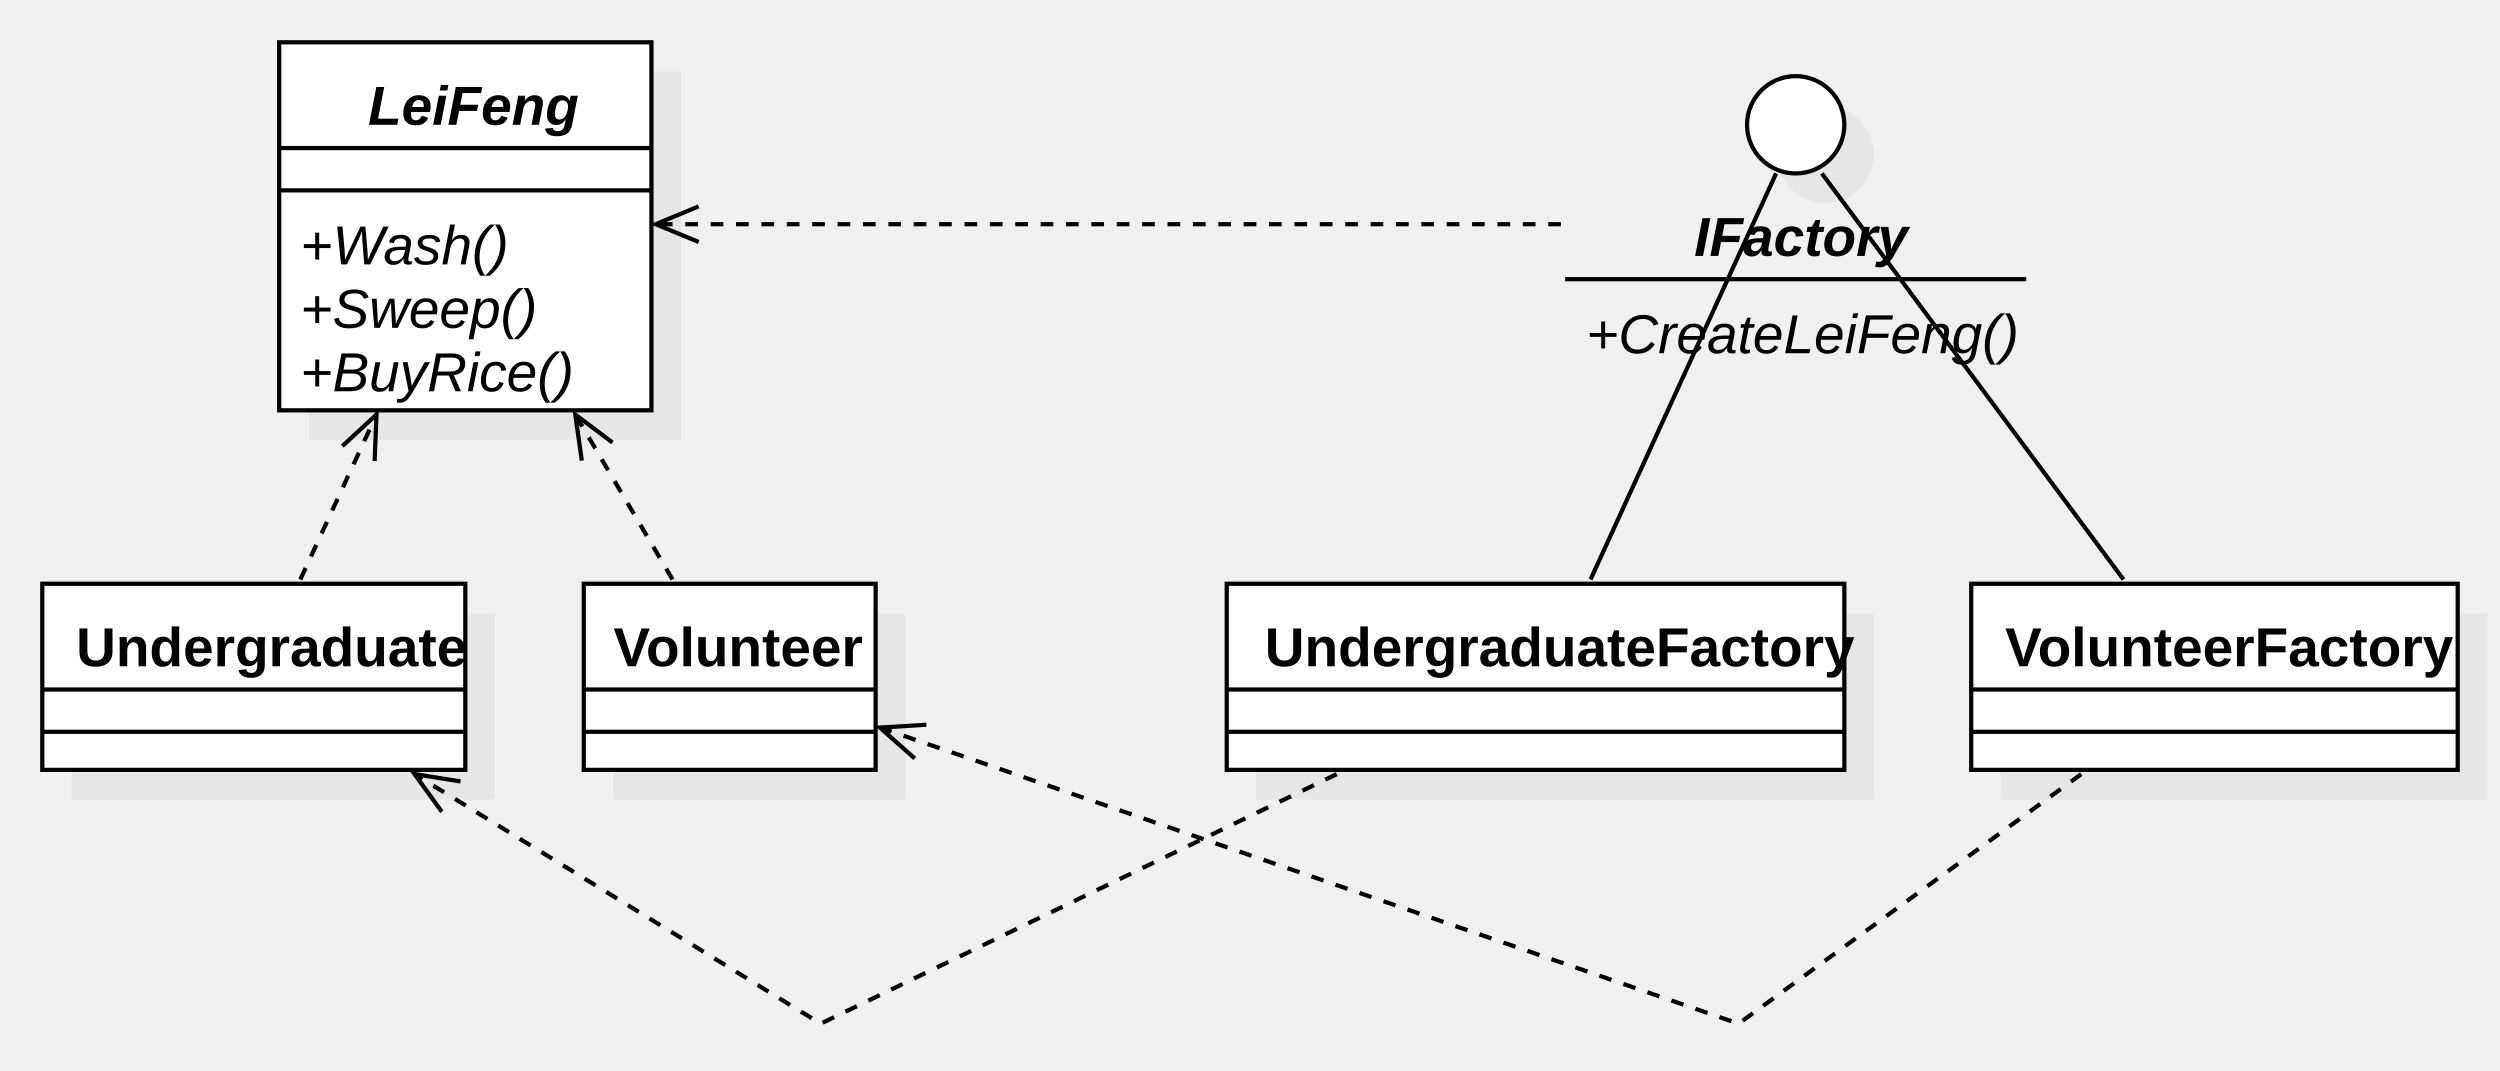
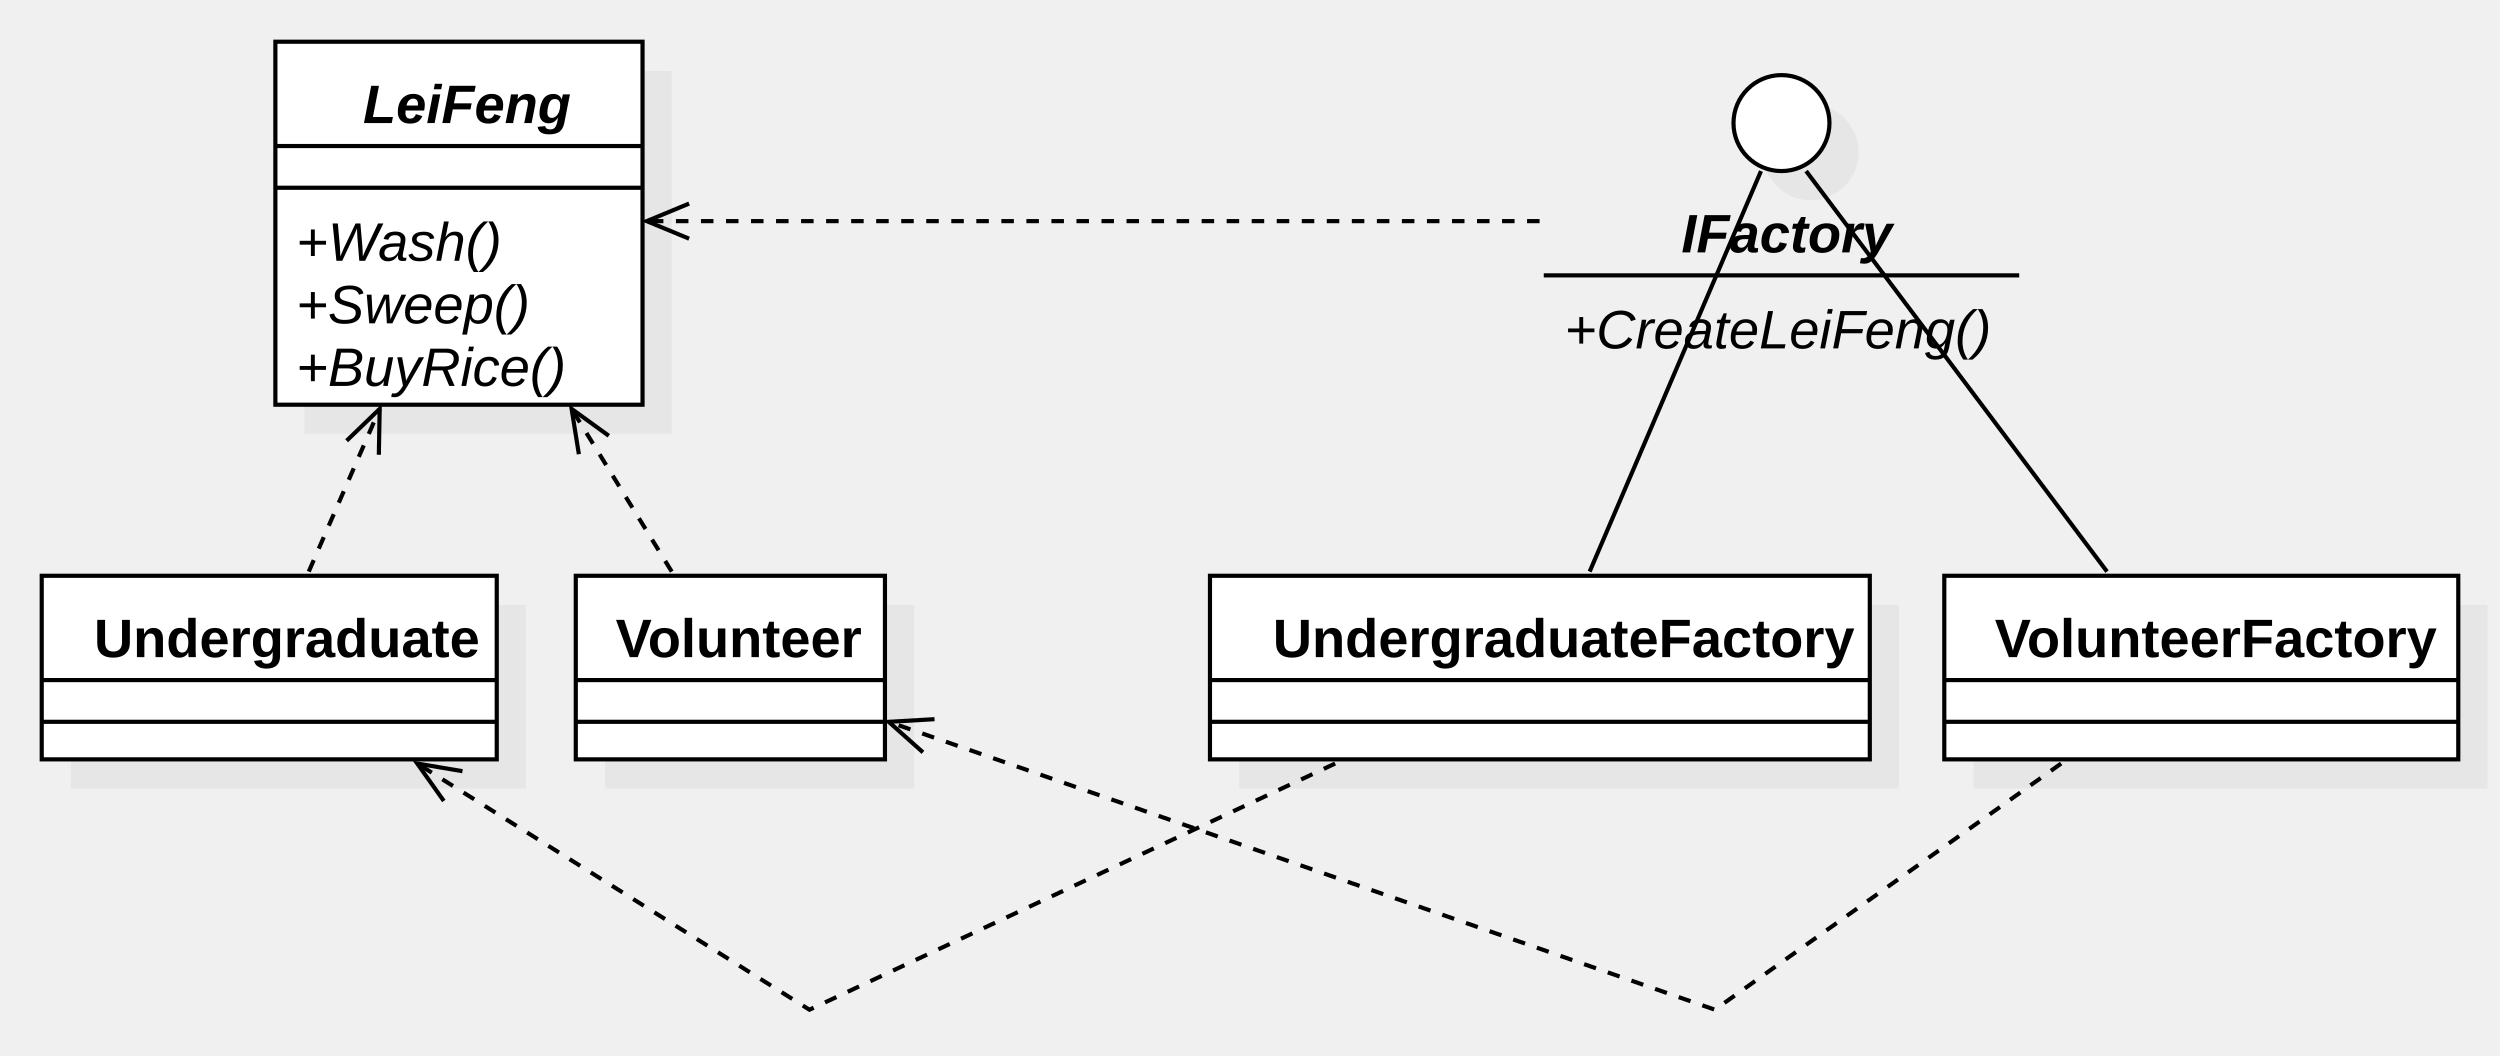
- <svg xmlns="http://www.w3.org/2000/svg" version="1.1" width="591" height="253">
+ <svg xmlns="http://www.w3.org/2000/svg" version="1.1" width="599.188" height="253">
  <defs />
  <g>
    <g transform="translate(-102,-150) scale(1,1)">
      <rect fill="#C0C0C0" stroke="none" x="175" y="167" width="88" height="87" opacity="0.2" />
    </g>
    <g transform="translate(-102,-150) scale(1,1)">
      <rect fill="#ffffff" stroke="none" x="168" y="160" width="88" height="87" />
    </g>
    <g transform="translate(-102,-150) scale(1,1)">
      <path fill="none" stroke="#000000" d="M 168 160 L 256 160 L 256 247 L 168 247 L 168 160 Z Z" stroke-miterlimit="10" />
    </g>
    <g transform="translate(-102,-150) scale(1,1)">
      <path fill="none" stroke="#000000" d="M 168 185 L 256 185" stroke-miterlimit="10" />
    </g>
    <g transform="translate(-102,-150) scale(1,1)">
      <path fill="none" stroke="#000000" d="M 168 195 L 256 195" stroke-miterlimit="10" />
    </g>
    <g transform="translate(-102,-150) scale(1,1)">
      <g>
        <path fill="none" stroke="none" />
        <text fill="#000000" stroke="none" font-family="Arial" font-size="13px" font-style="italic" font-weight="bold" text-decoration="none" x="189" y="179.5">LeiFeng</text>
      </g>
    </g>
    <g transform="translate(-102,-150) scale(1,1)">
      <g>
        <path fill="none" stroke="none" />
        <text fill="#000000" stroke="none" font-family="Arial" font-size="13px" font-style="italic" font-weight="normal" text-decoration="none" x="173" y="212.5">+Wash()</text>
      </g>
    </g>
    <g transform="translate(-102,-150) scale(1,1)">
      <g>
        <path fill="none" stroke="none" />
        <text fill="#000000" stroke="none" font-family="Arial" font-size="13px" font-style="italic" font-weight="normal" text-decoration="none" x="173" y="227.5">+Sweep()</text>
      </g>
    </g>
    <g transform="translate(-102,-150) scale(1,1)">
      <g>
        <path fill="none" stroke="none" />
        <text fill="#000000" stroke="none" font-family="Arial" font-size="13px" font-style="italic" font-weight="normal" text-decoration="none" x="173" y="242.5">+BuyRice()</text>
      </g>
    </g>
    <g transform="translate(-102,-150) scale(1,1)">
-       <rect fill="#C0C0C0" stroke="none" x="119" y="295" width="100" height="44" opacity="0.2" />
+       <rect fill="#C0C0C0" stroke="none" x="119" y="295" width="109.058" height="44" opacity="0.2" />
    </g>
    <g transform="translate(-102,-150) scale(1,1)">
-       <rect fill="#ffffff" stroke="none" x="112" y="288" width="100" height="44" />
+       <rect fill="#ffffff" stroke="none" x="112" y="288" width="109.058" height="44" />
    </g>
    <g transform="translate(-102,-150) scale(1,1)">
-       <path fill="none" stroke="#000000" d="M 112 288 L 212 288 L 212 332 L 112 332 L 112 288 Z Z" stroke-miterlimit="10" />
+       <path fill="none" stroke="#000000" d="M 112 288 L 221.058 288 L 221.058 332 L 112 332 L 112 288 Z Z" stroke-miterlimit="10" />
    </g>
    <g transform="translate(-102,-150) scale(1,1)">
-       <path fill="none" stroke="#000000" d="M 112 313 L 212 313" stroke-miterlimit="10" />
+       <path fill="none" stroke="#000000" d="M 112 313 L 221.058 313" stroke-miterlimit="10" />
    </g>
    <g transform="translate(-102,-150) scale(1,1)">
-       <path fill="none" stroke="#000000" d="M 112 323 L 212 323" stroke-miterlimit="10" />
+       <path fill="none" stroke="#000000" d="M 112 323 L 221.058 323" stroke-miterlimit="10" />
    </g>
    <g transform="translate(-102,-150) scale(1,1)">
      <g>
        <path fill="none" stroke="none" />
-         <text fill="#000000" stroke="none" font-family="Arial" font-size="13px" font-style="normal" font-weight="bold" text-decoration="none" x="120" y="307.5">Undergraduate</text>
+         <text fill="#000000" stroke="none" font-family="Arial" font-size="13px" font-style="normal" font-weight="bold" text-decoration="none" x="124.529" y="307.5">Undergraduate</text>
      </g>
    </g>
    <g transform="translate(-102,-150) scale(1,1)">
-       <rect fill="#C0C0C0" stroke="none" x="247" y="295" width="69" height="44" opacity="0.2" />
+       <rect fill="#C0C0C0" stroke="none" x="247" y="295" width="74.102" height="44" opacity="0.2" />
    </g>
    <g transform="translate(-102,-150) scale(1,1)">
-       <rect fill="#ffffff" stroke="none" x="240" y="288" width="69" height="44" />
+       <rect fill="#ffffff" stroke="none" x="240" y="288" width="74.102" height="44" />
    </g>
    <g transform="translate(-102,-150) scale(1,1)">
-       <path fill="none" stroke="#000000" d="M 240 288 L 309 288 L 309 332 L 240 332 L 240 288 Z Z" stroke-miterlimit="10" />
+       <path fill="none" stroke="#000000" d="M 240 288 L 314.102 288 L 314.102 332 L 240 332 L 240 288 Z Z" stroke-miterlimit="10" />
    </g>
    <g transform="translate(-102,-150) scale(1,1)">
-       <path fill="none" stroke="#000000" d="M 240 313 L 309 313" stroke-miterlimit="10" />
+       <path fill="none" stroke="#000000" d="M 240 313 L 314.102 313" stroke-miterlimit="10" />
    </g>
    <g transform="translate(-102,-150) scale(1,1)">
-       <path fill="none" stroke="#000000" d="M 240 323 L 309 323" stroke-miterlimit="10" />
+       <path fill="none" stroke="#000000" d="M 240 323 L 314.102 323" stroke-miterlimit="10" />
    </g>
    <g transform="translate(-102,-150) scale(1,1)">
      <g>
        <path fill="none" stroke="none" />
-         <text fill="#000000" stroke="none" font-family="Arial" font-size="13px" font-style="normal" font-weight="bold" text-decoration="none" x="247" y="307.5">Volunteer</text>
+         <text fill="#000000" stroke="none" font-family="Arial" font-size="13px" font-style="normal" font-weight="bold" text-decoration="none" x="249.551" y="307.5">Volunteer</text>
      </g>
    </g>
    <g transform="translate(-102,-150) scale(1,1)">
-       <path fill="none" stroke="#000000" d="M 173 287 L 191 248" stroke-miterlimit="10" stroke-dasharray="3" />
+       <path fill="none" stroke="#000000" d="M 176 287 L 193 248" stroke-miterlimit="10" stroke-dasharray="3" />
    </g>
    <g transform="translate(-102,-150) scale(1,1)">
-       <path fill="none" stroke="#000000" d="M 190.563 258.991 L 191 248 L 182.919 255.463" stroke-miterlimit="10" />
+       <path fill="none" stroke="#000000" d="M 192.798 258.998 L 193 248 L 185.08 255.634" stroke-miterlimit="10" />
    </g>
    <g transform="translate(-102,-150) scale(1,1)">
-       <path fill="none" stroke="#000000" d="M 261 287 L 238 248" stroke-miterlimit="10" stroke-dasharray="3" />
+       <path fill="none" stroke="#000000" d="M 263 287 L 239 248" stroke-miterlimit="10" stroke-dasharray="3" />
    </g>
    <g transform="translate(-102,-150) scale(1,1)">
-       <path fill="none" stroke="#000000" d="M 246.788 254.615 L 238 248 L 239.537 258.892" stroke-miterlimit="10" />
+       <path fill="none" stroke="#000000" d="M 247.911 254.449 L 239 248 L 240.741 258.861" stroke-miterlimit="10" />
    </g>
    <g transform="translate(-102,-150) scale(1,1)">
-       <path fill="#C0C0C0" stroke="none" d="M 522 186.5 C 522 180.149 527.149 175 533.5 175 C 539.851 175 545 180.149 545 186.5 C 545 192.851 539.851 198 533.5 198 C 527.149 198 522 192.851 522 186.5 Z" opacity="0.2" />
+       <path fill="#C0C0C0" stroke="none" d="M 524.476 186.5 C 524.476 180.149 529.625 175 535.976 175 C 542.327 175 547.476 180.149 547.476 186.5 C 547.476 192.851 542.327 198 535.976 198 C 529.625 198 524.476 192.851 524.476 186.5 Z" opacity="0.2" />
    </g>
    <g transform="translate(-102,-150) scale(1,1)">
-       <path fill="#ffffff" stroke="none" d="M 515 179.5 C 515 173.149 520.149 168 526.5 168 C 532.851 168 538 173.149 538 179.5 C 538 185.851 532.851 191 526.5 191 C 520.149 191 515 185.851 515 179.5 Z" />
+       <path fill="#ffffff" stroke="none" d="M 517.476 179.5 C 517.476 173.149 522.625 168 528.976 168 C 535.327 168 540.476 173.149 540.476 179.5 C 540.476 185.851 535.327 191 528.976 191 C 522.625 191 517.476 185.851 517.476 179.5 Z" />
    </g>
    <g transform="translate(-102,-150) scale(1,1)">
-       <path fill="none" stroke="#000000" d="M 515 179.5 C 515 173.149 520.149 168 526.5 168 C 532.851 168 538 173.149 538 179.5 C 538 185.851 532.851 191 526.5 191 C 520.149 191 515 185.851 515 179.5 Z" stroke-miterlimit="10" />
+       <path fill="none" stroke="#000000" d="M 517.476 179.5 C 517.476 173.149 522.625 168 528.976 168 C 535.327 168 540.476 173.149 540.476 179.5 C 540.476 185.851 535.327 191 528.976 191 C 522.625 191 517.476 185.851 517.476 179.5 Z" stroke-miterlimit="10" />
    </g>
    <g transform="translate(-102,-150) scale(1,1)">
-       <path fill="none" stroke="#000000" d="M 472 216 L 581 216" stroke-miterlimit="10" />
+       <path fill="none" stroke="#000000" d="M 472 216 L 585.952 216" stroke-miterlimit="10" />
    </g>
    <g transform="translate(-102,-150) scale(1,1)">
      <g>
        <path fill="none" stroke="none" />
-         <text fill="#000000" stroke="none" font-family="Arial" font-size="13px" font-style="italic" font-weight="bold" text-decoration="none" x="502.5" y="210.5">IFactory</text>
+         <text fill="#000000" stroke="none" font-family="Arial" font-size="13px" font-style="italic" font-weight="bold" text-decoration="none" x="504.976" y="210.5">IFactory</text>
      </g>
    </g>
    <g transform="translate(-102,-150) scale(1,1)">
      <g>
        <path fill="none" stroke="none" />
        <text fill="#000000" stroke="none" font-family="Arial" font-size="13px" font-style="italic" font-weight="normal" text-decoration="none" x="477" y="233.5">+CreateLeiFeng()</text>
      </g>
    </g>
    <g transform="translate(-102,-150) scale(1,1)">
-       <rect fill="#C0C0C0" stroke="none" x="399" y="295" width="146" height="44" opacity="0.2" />
+       <rect fill="#C0C0C0" stroke="none" x="399" y="295" width="158.145" height="44" opacity="0.2" />
    </g>
    <g transform="translate(-102,-150) scale(1,1)">
-       <rect fill="#ffffff" stroke="none" x="392" y="288" width="146" height="44" />
+       <rect fill="#ffffff" stroke="none" x="392" y="288" width="158.145" height="44" />
    </g>
    <g transform="translate(-102,-150) scale(1,1)">
-       <path fill="none" stroke="#000000" d="M 392 288 L 538 288 L 538 332 L 392 332 L 392 288 Z Z" stroke-miterlimit="10" />
+       <path fill="none" stroke="#000000" d="M 392 288 L 550.145 288 L 550.145 332 L 392 332 L 392 288 Z Z" stroke-miterlimit="10" />
    </g>
    <g transform="translate(-102,-150) scale(1,1)">
-       <path fill="none" stroke="#000000" d="M 392 313 L 538 313" stroke-miterlimit="10" />
+       <path fill="none" stroke="#000000" d="M 392 313 L 550.145 313" stroke-miterlimit="10" />
    </g>
    <g transform="translate(-102,-150) scale(1,1)">
-       <path fill="none" stroke="#000000" d="M 392 323 L 538 323" stroke-miterlimit="10" />
+       <path fill="none" stroke="#000000" d="M 392 323 L 550.145 323" stroke-miterlimit="10" />
    </g>
    <g transform="translate(-102,-150) scale(1,1)">
      <g>
        <path fill="none" stroke="none" />
-         <text fill="#000000" stroke="none" font-family="Arial" font-size="13px" font-style="normal" font-weight="bold" text-decoration="none" x="401" y="307.5">UndergraduateFactory</text>
+         <text fill="#000000" stroke="none" font-family="Arial" font-size="13px" font-style="normal" font-weight="bold" text-decoration="none" x="407.072" y="307.5">UndergraduateFactory</text>
      </g>
    </g>
    <g transform="translate(-102,-150) scale(1,1)">
-       <rect fill="#C0C0C0" stroke="none" x="575" y="295" width="115" height="44" opacity="0.2" />
+       <rect fill="#C0C0C0" stroke="none" x="575" y="295" width="123.188" height="44" opacity="0.2" />
    </g>
    <g transform="translate(-102,-150) scale(1,1)">
-       <rect fill="#ffffff" stroke="none" x="568" y="288" width="115" height="44" />
+       <rect fill="#ffffff" stroke="none" x="568" y="288" width="123.188" height="44" />
    </g>
    <g transform="translate(-102,-150) scale(1,1)">
-       <path fill="none" stroke="#000000" d="M 568 288 L 683 288 L 683 332 L 568 332 L 568 288 Z Z" stroke-miterlimit="10" />
+       <path fill="none" stroke="#000000" d="M 568 288 L 691.188 288 L 691.188 332 L 568 332 L 568 288 Z Z" stroke-miterlimit="10" />
    </g>
    <g transform="translate(-102,-150) scale(1,1)">
-       <path fill="none" stroke="#000000" d="M 568 313 L 683 313" stroke-miterlimit="10" />
+       <path fill="none" stroke="#000000" d="M 568 313 L 691.188 313" stroke-miterlimit="10" />
    </g>
    <g transform="translate(-102,-150) scale(1,1)">
-       <path fill="none" stroke="#000000" d="M 568 323 L 683 323" stroke-miterlimit="10" />
+       <path fill="none" stroke="#000000" d="M 568 323 L 691.188 323" stroke-miterlimit="10" />
    </g>
    <g transform="translate(-102,-150) scale(1,1)">
      <g>
        <path fill="none" stroke="none" />
-         <text fill="#000000" stroke="none" font-family="Arial" font-size="13px" font-style="normal" font-weight="bold" text-decoration="none" x="576" y="307.5">VolunteerFactory</text>
+         <text fill="#000000" stroke="none" font-family="Arial" font-size="13px" font-style="normal" font-weight="bold" text-decoration="none" x="580.094" y="307.5">VolunteerFactory</text>
      </g>
    </g>
    <g transform="translate(-102,-150) scale(1,1)">
-       <path fill="none" stroke="#000000" d="M 418 333 L 296 392 L 200 333" stroke-miterlimit="10" stroke-dasharray="3" />
+       <path fill="none" stroke="#000000" d="M 422 333 L 296 392 L 202 333" stroke-miterlimit="10" stroke-dasharray="3" />
    </g>
    <g transform="translate(-102,-150) scale(1,1)">
-       <path fill="none" stroke="#000000" d="M 210.862 334.735 L 200 333 L 206.454 341.908" stroke-miterlimit="10" />
+       <path fill="none" stroke="#000000" d="M 212.845 334.837 L 202 333 L 208.37 341.968" stroke-miterlimit="10" />
    </g>
    <g transform="translate(-102,-150) scale(1,1)">
-       <path fill="none" stroke="#000000" d="M 594 333 L 513 392 L 310 322" stroke-miterlimit="10" stroke-dasharray="3" />
+       <path fill="none" stroke="#000000" d="M 596 333 L 513 392 L 315 323" stroke-miterlimit="10" stroke-dasharray="3" />
    </g>
    <g transform="translate(-102,-150) scale(1,1)">
-       <path fill="none" stroke="#000000" d="M 320.98 321.333 L 310 322 L 318.235 329.293" stroke-miterlimit="10" />
+       <path fill="none" stroke="#000000" d="M 325.982 322.369 L 315 323 L 323.211 330.319" stroke-miterlimit="10" />
    </g>
    <g transform="translate(-102,-150) scale(1,1)">
-       <path fill="none" stroke="#000000" d="M 478 287 L 521.869 191" stroke-miterlimit="10" />
+       <path fill="none" stroke="#000000" d="M 483 287 L 524.066 191" stroke-miterlimit="10" />
    </g>
    <g transform="translate(-102,-150) scale(1,1)">
-       <path fill="none" stroke="#000000" d="M 604 287 L 532.689 191" stroke-miterlimit="10" />
+       <path fill="none" stroke="#000000" d="M 607 287 L 534.885 191" stroke-miterlimit="10" />
    </g>
    <g transform="translate(-102,-150) scale(1,1)">
      <path fill="none" stroke="#000000" d="M 471 203 L 257 203" stroke-miterlimit="10" stroke-dasharray="3" />
    </g>
    <g transform="translate(-102,-150) scale(1,1)">
      <path fill="none" stroke="#000000" d="M 267.163 198.79 L 257 203 L 267.163 207.21" stroke-miterlimit="10" />
    </g>
  </g>
</svg>
